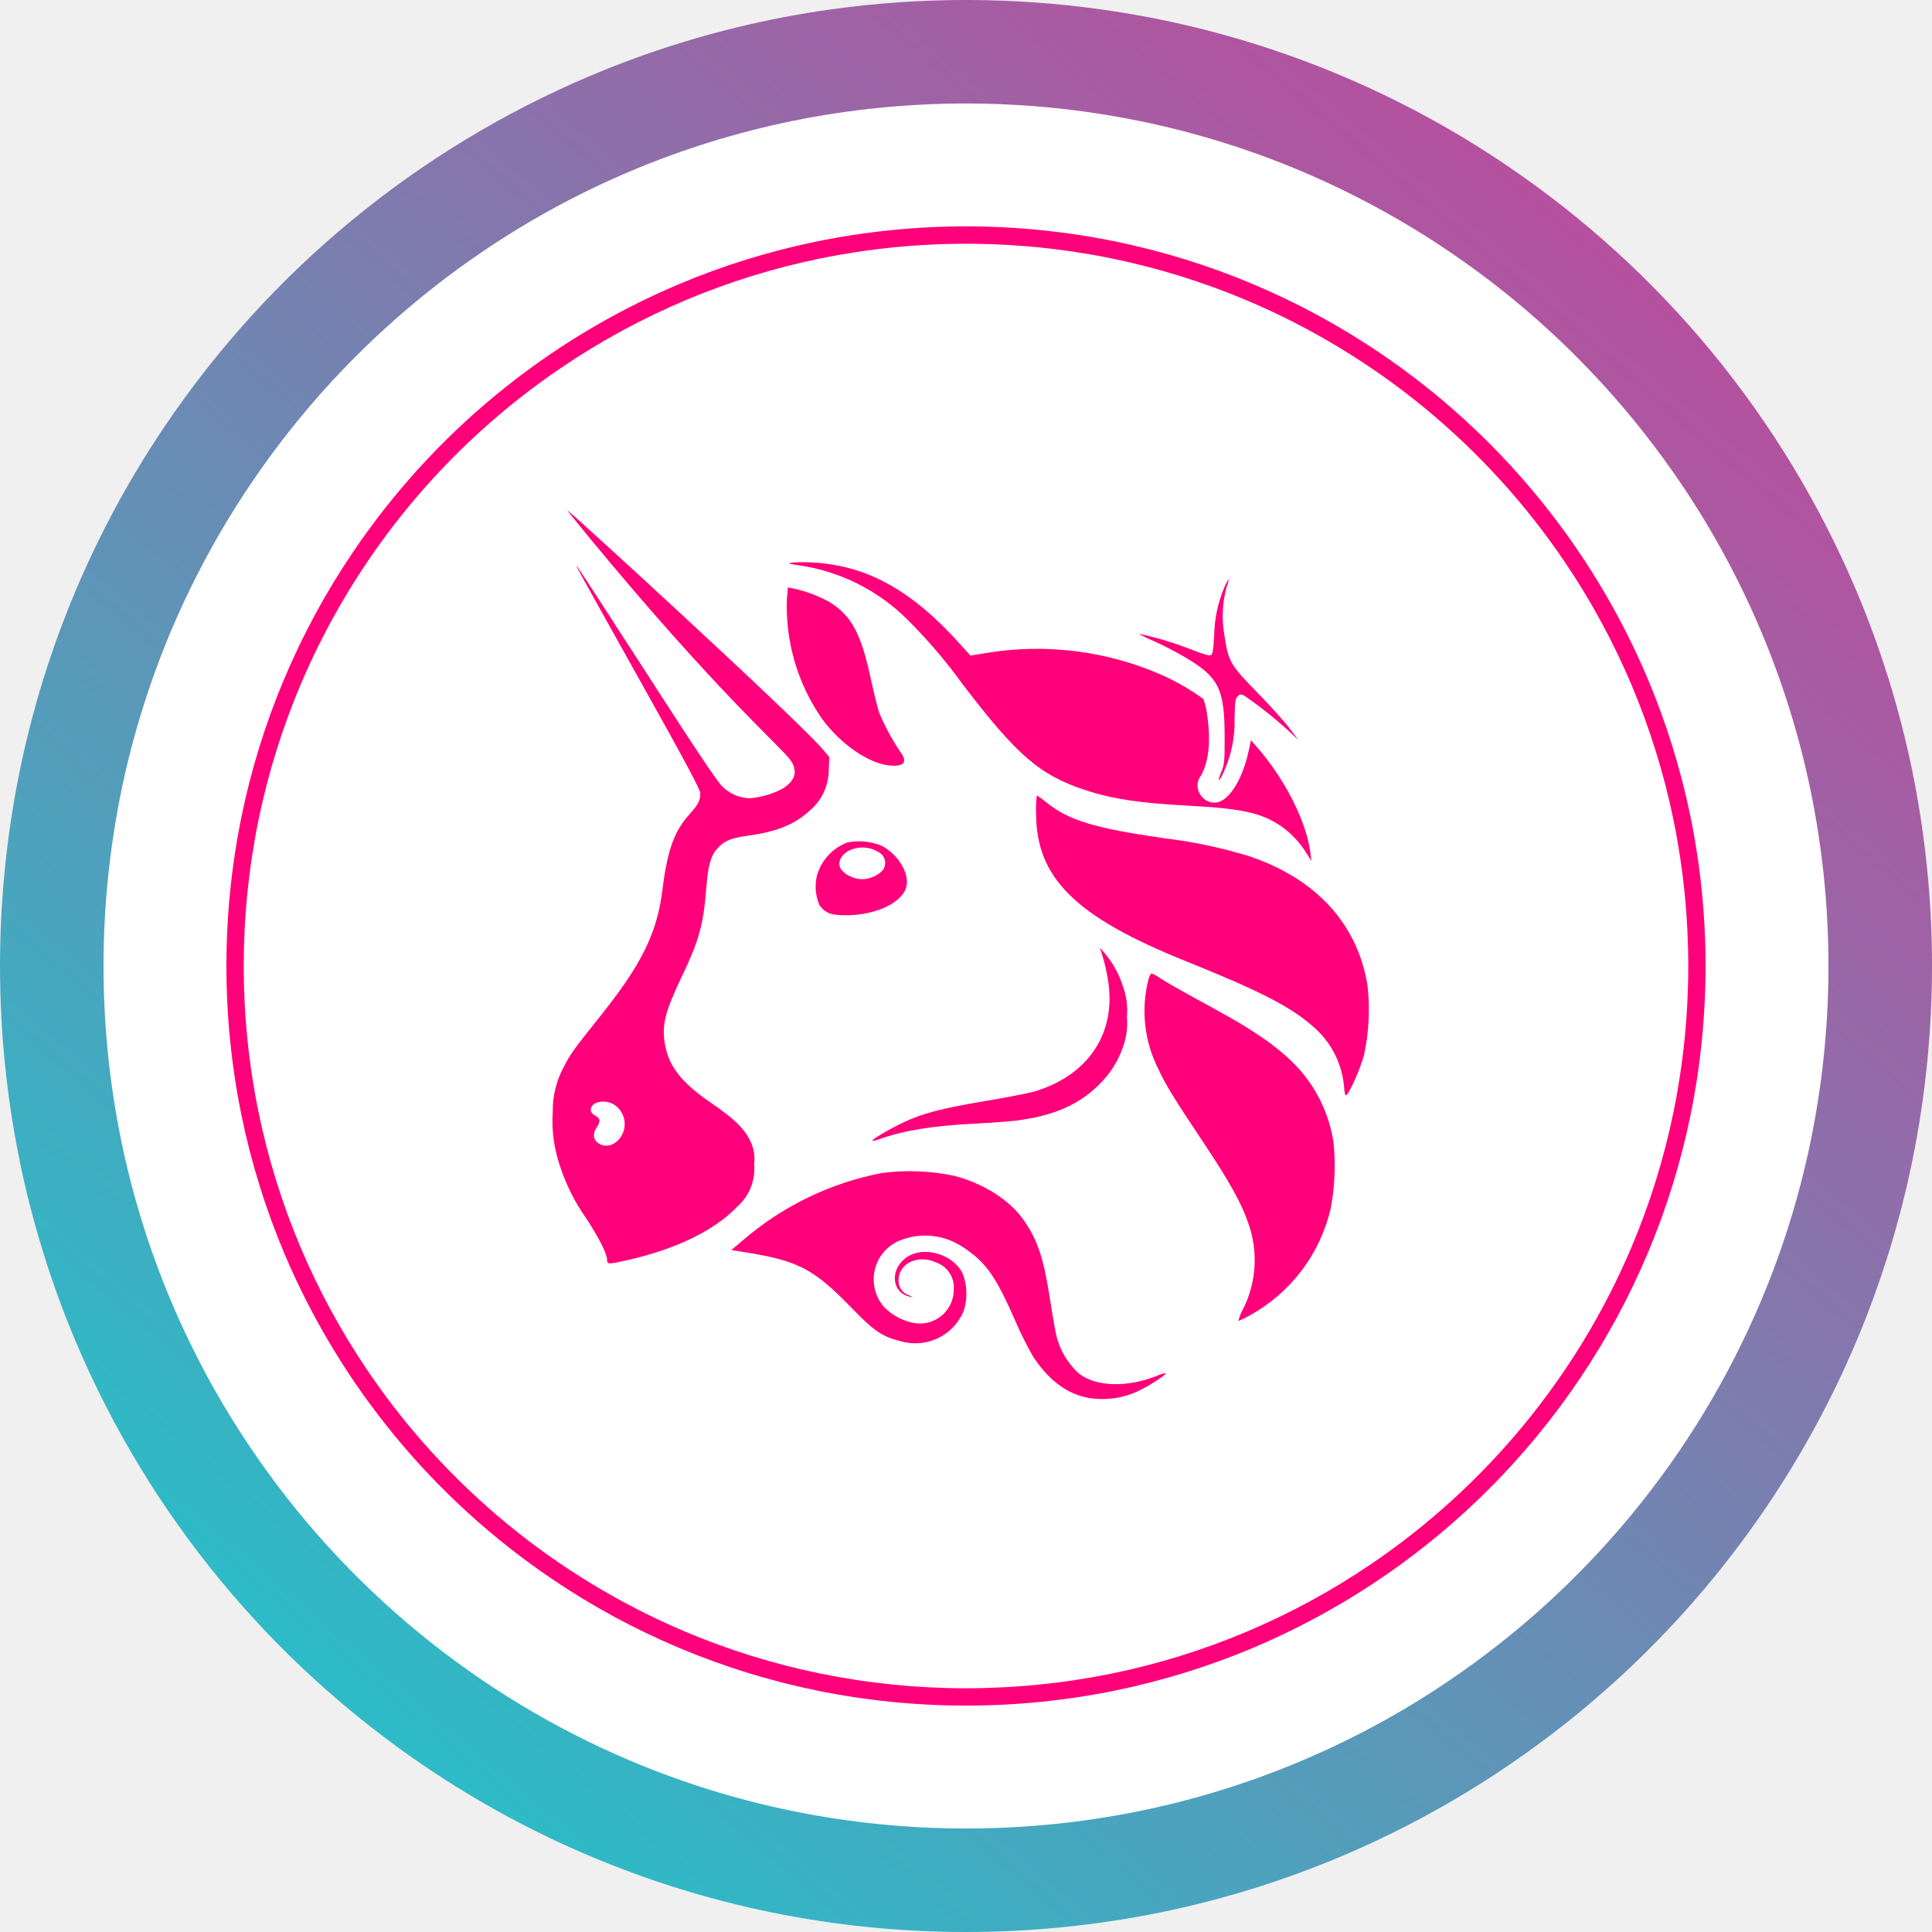
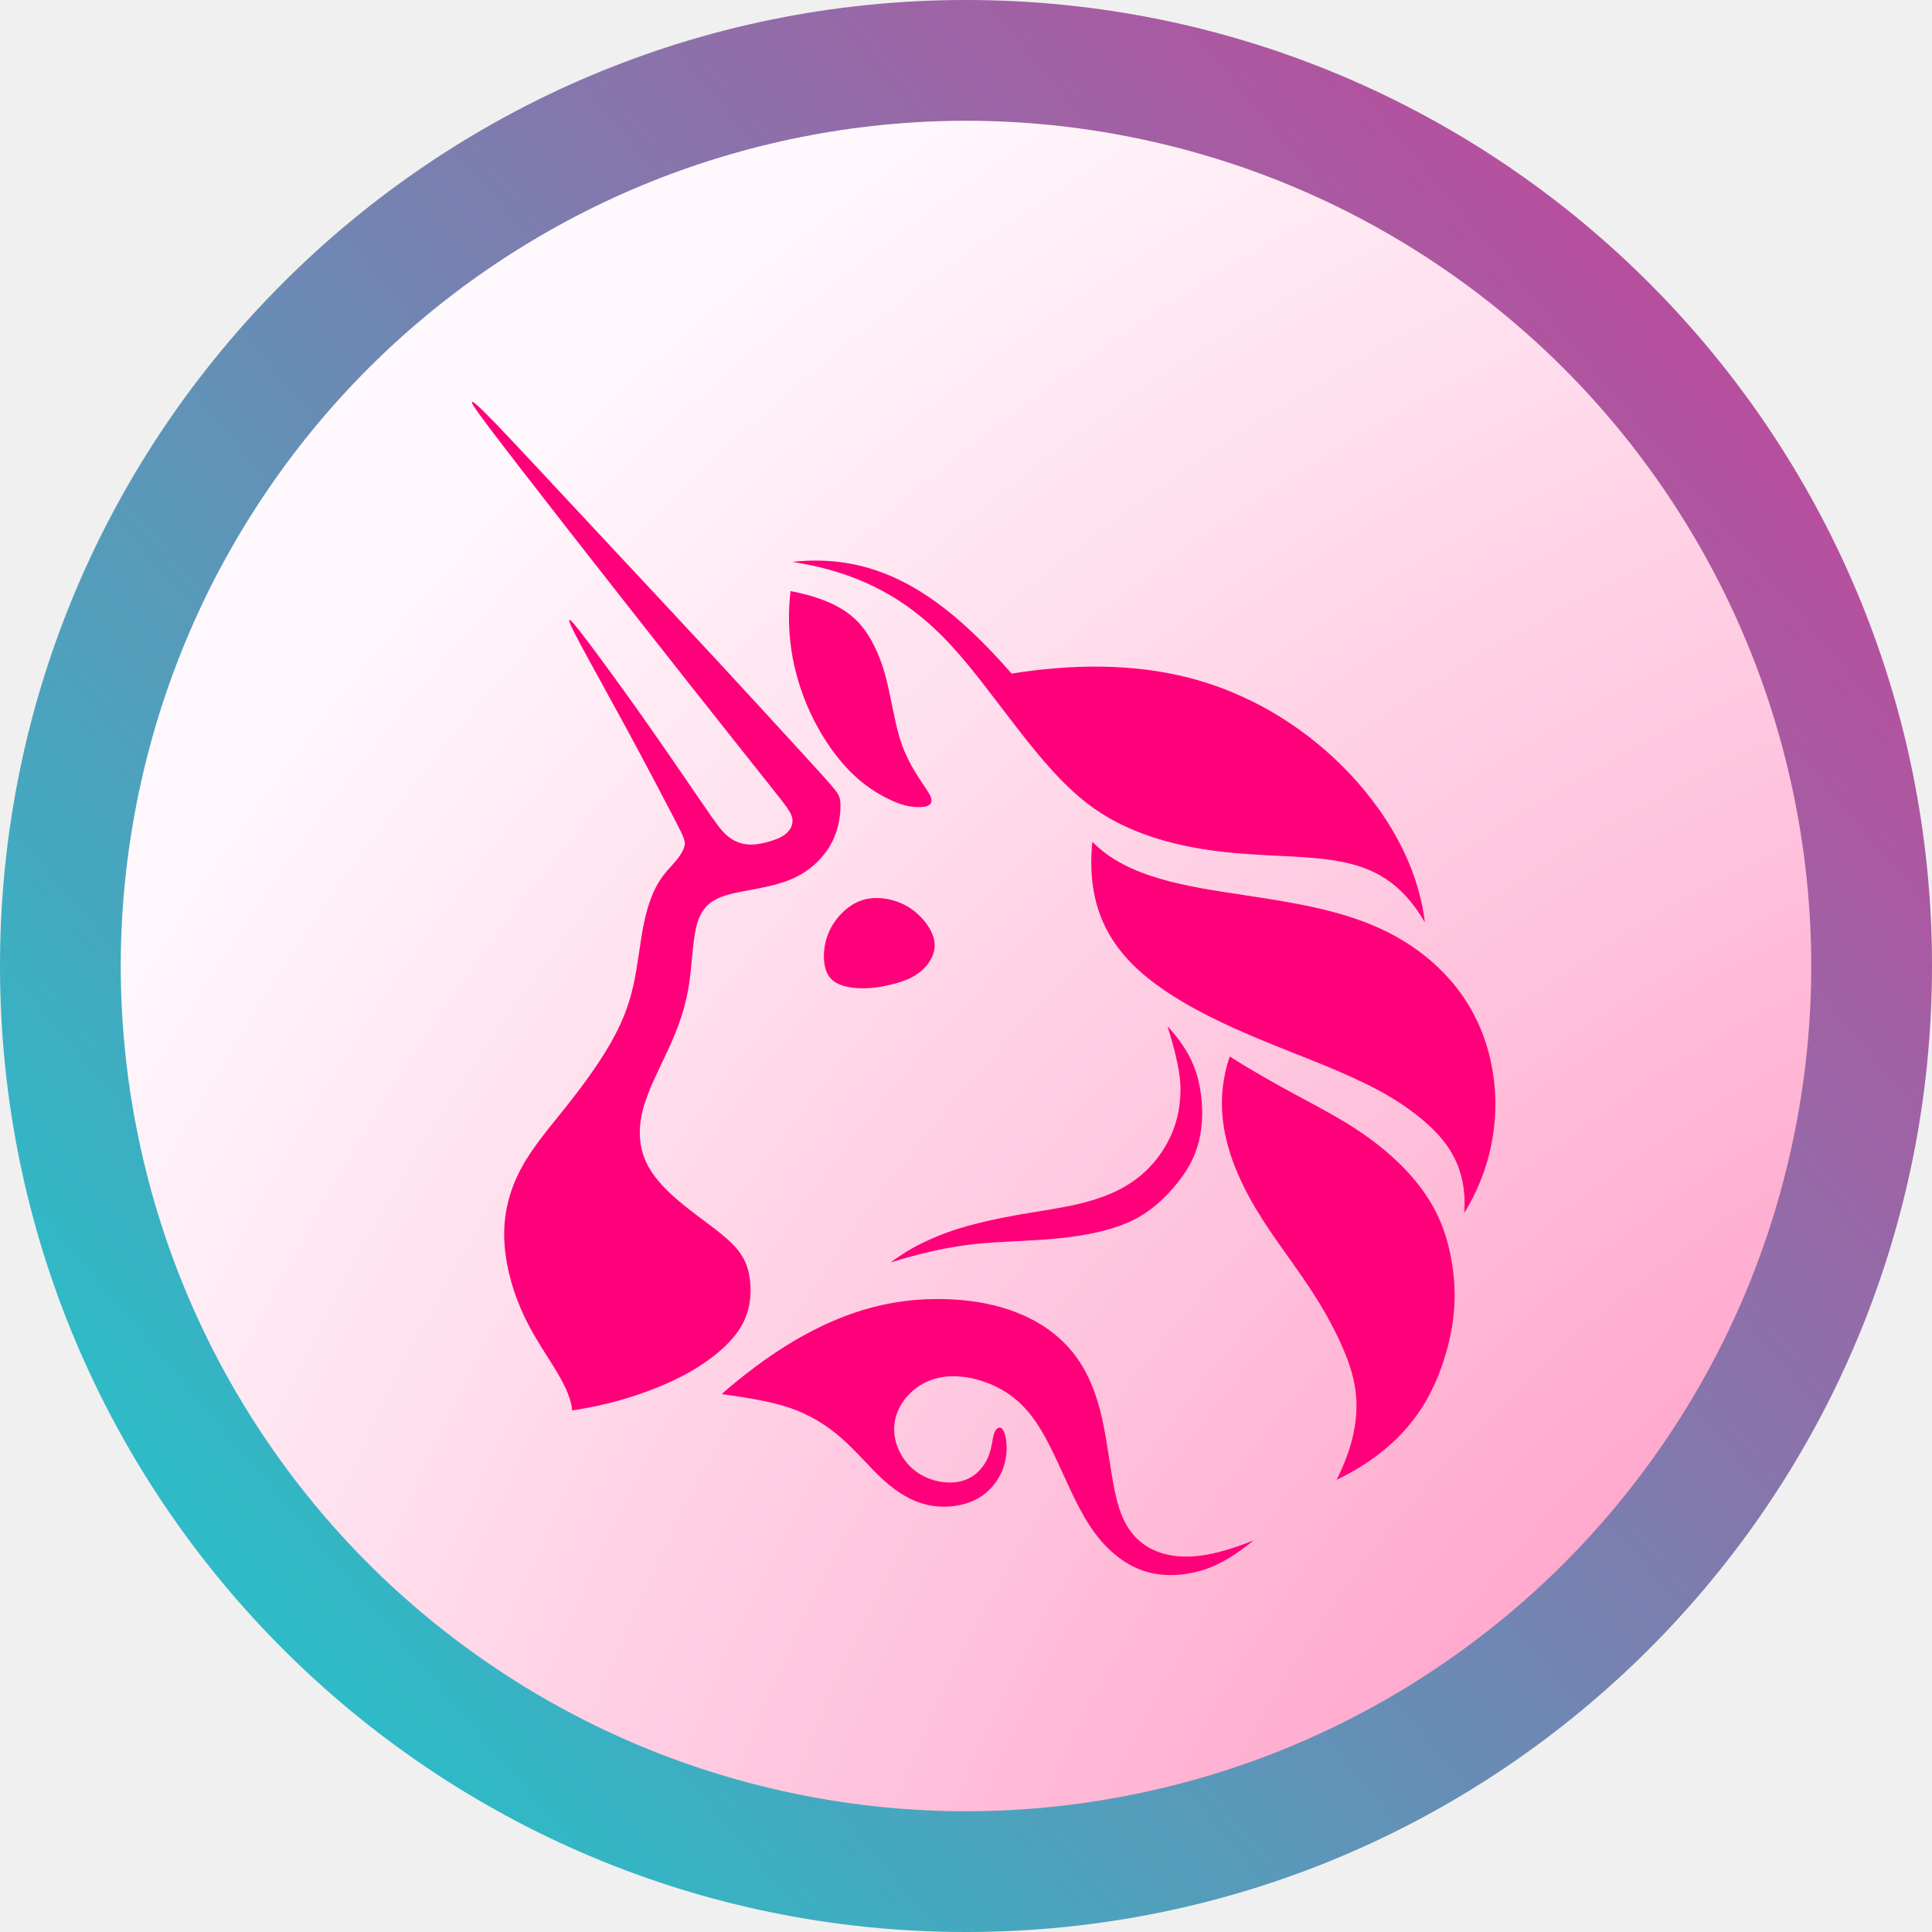
- <svg xmlns="http://www.w3.org/2000/svg" width="256" height="256" viewBox="0 0 256 256">
+ <svg xmlns="http://www.w3.org/2000/svg" width="32" height="32" viewBox="0 0 32 32" fill="none">
+   <circle cx="16" cy="16" r="16" fill="url(#paint0_linear)" />
+   <path fill-rule="evenodd" clip-rule="evenodd" d="M30 16C30 14.168 29.635 12.335 28.934 10.643C28.233 8.95 27.195 7.396 25.899 6.101C24.604 4.805 23.05 3.767 21.358 3.066C19.665 2.365 17.832 2 16 2C14.168 2 12.335 2.365 10.643 3.066C8.95 3.767 7.396 4.805 6.101 6.101C4.805 7.396 3.767 8.95 3.066 10.643C2.365 12.335 2 14.168 2 16C2 17.832 2.365 19.665 3.066 21.358C3.767 23.05 4.805 24.604 6.101 25.899C7.396 27.195 8.95 28.233 10.643 28.934C12.335 29.635 14.168 30 16 30C17.832 30 19.665 29.635 21.358 28.934C23.05 28.233 24.604 27.195 25.899 25.899C27.195 24.604 28.233 23.05 28.934 21.358C29.635 19.665 30 17.832 30 16Z" fill="url(#paint1_radial)" />
+   <path fill-rule="evenodd" clip-rule="evenodd" d="M14.286 14.908C14.119 14.96 13.973 15.077 13.864 15.214C13.755 15.352 13.684 15.511 13.657 15.693C13.63 15.874 13.649 16.079 13.754 16.2C13.86 16.322 14.052 16.361 14.234 16.368C14.416 16.375 14.587 16.35 14.758 16.308C14.93 16.267 15.102 16.209 15.24 16.098C15.378 15.988 15.481 15.824 15.481 15.657C15.481 15.49 15.379 15.32 15.253 15.19C15.127 15.059 14.978 14.969 14.81 14.918C14.641 14.867 14.453 14.856 14.286 14.908Z" fill="#FF007A" />
+   <path fill-rule="evenodd" clip-rule="evenodd" d="M23.6 15.277C23.209 14.601 22.736 14.37 22.191 14.268C21.645 14.166 21.026 14.192 20.31 14.115C19.594 14.038 18.782 13.858 18.114 13.386C17.447 12.913 16.925 12.149 16.273 11.312C15.62 10.475 14.836 9.566 13.123 9.307C14.586 9.143 15.651 9.896 16.756 11.157C17.721 11.002 18.748 10.981 19.701 11.228C20.654 11.475 21.533 11.989 22.241 12.697C22.948 13.405 23.484 14.307 23.6 15.277Z" fill="#FF007A" />
+   <path fill-rule="evenodd" clip-rule="evenodd" d="M18.093 13.941C17.967 15.181 18.512 15.879 19.3 16.412C20.088 16.945 21.121 17.314 21.874 17.62C22.627 17.927 23.099 18.17 23.52 18.513C23.94 18.855 24.308 19.296 24.253 20.089C24.851 19.122 24.878 18.04 24.588 17.209C24.298 16.378 23.693 15.798 22.992 15.443C22.291 15.089 21.494 14.96 20.588 14.823C19.681 14.686 18.665 14.54 18.093 13.941Z" fill="#FF007A" />
+   <path fill-rule="evenodd" clip-rule="evenodd" d="M13.094 9.79C13.952 9.954 14.239 10.272 14.419 10.585C14.6 10.898 14.675 11.205 14.736 11.495C14.798 11.786 14.846 12.061 14.924 12.292C15.002 12.523 15.108 12.711 15.202 12.858C15.296 13.005 15.378 13.112 15.411 13.188C15.444 13.264 15.428 13.308 15.385 13.336C15.342 13.363 15.273 13.373 15.166 13.367C15.059 13.36 14.915 13.338 14.661 13.206C14.406 13.073 14.04 12.83 13.681 12.275C13.321 11.719 12.968 10.849 13.094 9.79Z" fill="#FF007A" />
+   <path fill-rule="evenodd" clip-rule="evenodd" d="M20.369 17.499C20.123 18.211 20.257 18.871 20.501 19.439C20.745 20.007 21.099 20.482 21.414 20.928C21.73 21.373 22.006 21.788 22.236 22.316C22.467 22.844 22.652 23.485 22.139 24.51C23.28 23.961 23.699 23.189 23.909 22.544C24.12 21.9 24.123 21.383 24.05 20.928C23.978 20.473 23.831 20.08 23.552 19.699C23.274 19.319 22.864 18.951 22.345 18.628C21.826 18.304 21.198 18.025 20.369 17.499Z" fill="#FF007A" />
+   <path fill-rule="evenodd" clip-rule="evenodd" d="M14.751 20.91C15.02 20.714 15.194 20.623 15.379 20.54C15.565 20.456 15.761 20.38 16.007 20.311C16.253 20.241 16.549 20.177 16.854 20.123C17.16 20.069 17.476 20.025 17.752 19.966C18.029 19.907 18.267 19.834 18.479 19.733C18.691 19.632 18.876 19.502 19.033 19.341C19.189 19.179 19.316 18.986 19.403 18.788C19.489 18.59 19.535 18.388 19.549 18.16C19.564 17.932 19.547 17.678 19.338 16.997C19.683 17.375 19.811 17.682 19.871 17.997C19.931 18.312 19.924 18.634 19.857 18.905C19.79 19.175 19.665 19.393 19.486 19.612C19.308 19.831 19.077 20.052 18.779 20.203C18.482 20.353 18.117 20.435 17.767 20.483C17.417 20.531 17.081 20.545 16.646 20.568C16.211 20.591 15.677 20.623 14.751 20.91Z" fill="#FF007A" />
+   <path fill-rule="evenodd" clip-rule="evenodd" d="M14.998 15.466C15.055 15.36 15.017 15.203 14.924 15.112C14.832 15.02 14.686 14.995 14.537 15.011C14.388 15.025 14.237 15.081 14.181 15.185C14.124 15.29 14.163 15.444 14.254 15.535C14.346 15.627 14.491 15.655 14.639 15.642C14.788 15.628 14.941 15.572 14.998 15.466Z" fill="#FF007A" />
+   <path fill-rule="evenodd" clip-rule="evenodd" d="M9.478 23.361C10.026 23.28 10.477 23.142 10.846 22.997C11.216 22.851 11.504 22.696 11.754 22.511C12.005 22.327 12.218 22.112 12.329 21.867C12.441 21.622 12.451 21.346 12.411 21.127C12.371 20.906 12.28 20.742 12.087 20.561C11.894 20.379 11.598 20.181 11.332 19.966C11.066 19.752 10.83 19.52 10.705 19.254C10.579 18.988 10.566 18.687 10.652 18.366C10.737 18.044 10.922 17.702 11.072 17.374C11.222 17.047 11.338 16.735 11.4 16.381C11.461 16.028 11.468 15.633 11.528 15.37C11.588 15.106 11.703 14.974 11.868 14.891C12.033 14.807 12.25 14.774 12.495 14.728C12.74 14.682 13.014 14.623 13.247 14.494C13.48 14.364 13.672 14.163 13.781 13.948C13.891 13.734 13.918 13.507 13.921 13.367C13.924 13.228 13.904 13.177 13.827 13.079C13.751 12.981 13.618 12.836 13.298 12.486C12.977 12.135 12.469 11.579 11.81 10.868C11.151 10.157 10.34 9.292 9.673 8.576C9.005 7.861 8.481 7.295 8.188 6.992C7.894 6.689 7.831 6.647 7.818 6.658C7.805 6.67 7.841 6.735 8.095 7.072C8.349 7.409 8.822 8.02 9.434 8.804C10.047 9.588 10.8 10.546 11.407 11.315C12.015 12.084 12.477 12.665 12.748 13.006C13.02 13.347 13.1 13.45 13.121 13.545C13.142 13.64 13.102 13.728 13.037 13.792C12.971 13.856 12.879 13.896 12.766 13.931C12.653 13.966 12.52 13.996 12.393 13.987C12.267 13.978 12.148 13.93 12.044 13.842C11.941 13.754 11.852 13.626 11.62 13.287C11.387 12.948 11.012 12.397 10.648 11.881C10.284 11.365 9.932 10.885 9.722 10.608C9.513 10.331 9.446 10.259 9.43 10.267C9.414 10.275 9.449 10.364 9.614 10.672C9.779 10.98 10.074 11.509 10.379 12.071C10.684 12.634 10.999 13.232 11.167 13.557C11.335 13.882 11.355 13.934 11.339 14.005C11.323 14.077 11.271 14.169 11.189 14.266C11.106 14.364 10.993 14.468 10.896 14.636C10.798 14.804 10.715 15.036 10.656 15.338C10.597 15.64 10.562 16.011 10.485 16.345C10.408 16.679 10.289 16.975 10.099 17.302C9.91 17.629 9.65 17.987 9.38 18.326C9.11 18.666 8.83 18.988 8.639 19.339C8.448 19.69 8.345 20.071 8.351 20.478C8.357 20.885 8.471 21.319 8.628 21.681C8.784 22.044 8.984 22.337 9.151 22.605C9.318 22.873 9.453 23.117 9.478 23.361Z" fill="#FF007A" />
+   <path fill-rule="evenodd" clip-rule="evenodd" d="M9.799 20.838C9.814 20.804 9.826 20.768 9.835 20.731C9.872 20.569 9.841 20.394 9.744 20.256C9.65 20.122 9.493 20.024 9.335 20.07C9.218 20.104 9.1 20.216 9.11 20.314C9.12 20.412 9.256 20.497 9.27 20.603C9.284 20.713 9.169 20.845 9.192 20.936C9.216 21.031 9.389 21.082 9.521 21.063C9.655 21.044 9.747 20.952 9.799 20.838Z" fill="#FF007A" />
+   <path fill-rule="evenodd" clip-rule="evenodd" d="M11.953 23.09C13.453 21.781 14.617 21.517 15.531 21.516C16.445 21.515 17.109 21.778 17.537 22.157C17.965 22.536 18.158 23.032 18.272 23.58C18.386 24.128 18.422 24.729 18.591 25.125C18.761 25.52 19.064 25.71 19.422 25.765C19.781 25.821 20.195 25.741 20.767 25.513C20.348 25.848 20.068 25.981 19.769 26.046C19.47 26.111 19.152 26.108 18.855 25.986C18.557 25.863 18.281 25.62 18.055 25.279C17.829 24.937 17.652 24.496 17.461 24.098C17.27 23.699 17.065 23.342 16.725 23.102C16.386 22.861 15.912 22.737 15.539 22.822C15.165 22.908 14.892 23.204 14.826 23.514C14.76 23.824 14.902 24.149 15.131 24.34C15.36 24.532 15.675 24.589 15.904 24.537C16.134 24.485 16.276 24.323 16.351 24.169C16.425 24.016 16.431 23.871 16.455 23.779C16.478 23.687 16.518 23.647 16.555 23.646C16.591 23.645 16.623 23.683 16.646 23.766C16.669 23.85 16.683 23.98 16.664 24.118C16.646 24.256 16.596 24.401 16.502 24.538C16.407 24.675 16.267 24.804 16.065 24.881C15.863 24.957 15.598 24.982 15.349 24.923C15.1 24.864 14.866 24.724 14.639 24.519C14.413 24.315 14.195 24.048 13.944 23.826C13.694 23.605 13.412 23.429 13.064 23.313C12.716 23.197 12.302 23.141 11.953 23.09Z" fill="#FF007A" />
  <defs>
-     <linearGradient id="linear-gradient" x1="0.843" y1="0.135" x2="0.206" y2="0.886" gradientUnits="objectBoundingBox">
-       <stop offset="0" stop-color="#b6509e" />
-       <stop offset="1" stop-color="#2ebac6" />
+     <linearGradient id="paint0_linear" x1="19.008" y1="-4.64" x2="-4.8" y2="15.392" gradientUnits="userSpaceOnUse">
+       <stop stop-color="#B6509E" />
+       <stop offset="1" stop-color="#2EBAC6" />
    </linearGradient>
-     <clipPath id="clip-aUNI">
-       <rect width="256" height="256" />
-     </clipPath>
+     <radialGradient id="paint1_radial" cx="0" cy="0" r="1" gradientUnits="userSpaceOnUse" gradientTransform="translate(41.4157 41.2265) rotate(-131.081) scale(46.9506)">
+       <stop stop-color="#FF64A5" />
+       <stop offset="1" stop-color="#FFF8FC" />
+     </radialGradient>
  </defs>
-   <g id="aUNI" clip-path="url(#clip-aUNI)">
-     <g id="Group_33857" data-name="Group 33857" transform="translate(23476 18388)">
-       <circle id="Ellipse_1585" data-name="Ellipse 1585" cx="128" cy="128" r="128" transform="translate(-23476 -18388)" fill="#fff" />
-       <g id="Group_26317" data-name="Group 26317" transform="translate(-23476 -18388)">
-         <path id="Subtraction_108" data-name="Subtraction 108" d="M128,256a128.976,128.976,0,0,1-25.8-2.6,127.309,127.309,0,0,1-45.77-19.261,128.366,128.366,0,0,1-46.375-56.315A127.357,127.357,0,0,1,2.6,153.8a129.251,129.251,0,0,1,0-51.593,127.31,127.31,0,0,1,19.26-45.77A128.372,128.372,0,0,1,78.177,10.059,127.33,127.33,0,0,1,102.2,2.6a129.244,129.244,0,0,1,51.593,0,127.308,127.308,0,0,1,45.77,19.26,128.367,128.367,0,0,1,46.375,56.316A127.343,127.343,0,0,1,253.4,102.2a129.248,129.248,0,0,1,0,51.593,127.3,127.3,0,0,1-19.26,45.77,128.382,128.382,0,0,1-56.316,46.375A127.4,127.4,0,0,1,153.8,253.4,128.977,128.977,0,0,1,128,256Zm0-242.287a115.145,115.145,0,0,0-23.033,2.322A113.657,113.657,0,0,0,64.1,33.232,114.622,114.622,0,0,0,22.7,83.515a113.7,113.7,0,0,0-6.659,21.452,115.4,115.4,0,0,0,0,46.065,113.66,113.66,0,0,0,17.2,40.866,114.627,114.627,0,0,0,50.282,41.407,113.75,113.75,0,0,0,21.453,6.658,115.381,115.381,0,0,0,46.065,0,113.609,113.609,0,0,0,40.866-17.2A114.622,114.622,0,0,0,233.3,172.485a113.741,113.741,0,0,0,6.659-21.453,115.4,115.4,0,0,0,0-46.065,113.662,113.662,0,0,0-17.2-40.865A114.619,114.619,0,0,0,172.485,22.7a113.74,113.74,0,0,0-21.453-6.659A115.145,115.145,0,0,0,128,13.714Z" fill="url(#linear-gradient)" />
-       </g>
-       <g id="Group_33854" data-name="Group 33854" transform="translate(-23446 -18357.998)">
-         <circle id="Ellipse_1587" data-name="Ellipse 1587" cx="98" cy="98" r="98" transform="translate(0 0)" fill="#fff" />
-         <path id="Subtraction_259" data-name="Subtraction 259" d="M98,196a98.562,98.562,0,0,1-19.751-1.992,97.418,97.418,0,0,1-35.043-14.745A98.278,98.278,0,0,1,7.7,136.148a97.493,97.493,0,0,1-5.71-18.4,98.963,98.963,0,0,1,0-39.5A97.482,97.482,0,0,1,16.736,43.209,98.274,98.274,0,0,1,59.853,7.7a97.341,97.341,0,0,1,18.4-5.711,98.9,98.9,0,0,1,39.5,0,97.481,97.481,0,0,1,35.041,14.746,98.279,98.279,0,0,1,35.5,43.118,97.51,97.51,0,0,1,5.71,18.395,98.957,98.957,0,0,1,0,39.5,97.462,97.462,0,0,1-14.745,35.042A98.3,98.3,0,0,1,136.146,188.3a97.429,97.429,0,0,1-18.4,5.709A98.55,98.55,0,0,1,98,196ZM98,2.3A96.386,96.386,0,0,0,78.712,4.243a95.166,95.166,0,0,0-34.222,14.4A95.97,95.97,0,0,0,9.815,60.751,95.229,95.229,0,0,0,4.239,78.715a96.636,96.636,0,0,0,0,38.576,95.191,95.191,0,0,0,14.4,34.22,95.979,95.979,0,0,0,42.108,34.673,95.2,95.2,0,0,0,17.965,5.576,96.685,96.685,0,0,0,38.575,0,95.181,95.181,0,0,0,34.221-14.4,95.98,95.98,0,0,0,34.674-42.106,95.188,95.188,0,0,0,5.577-17.963,96.642,96.642,0,0,0,0-38.576,95.2,95.2,0,0,0-14.4-34.222A95.994,95.994,0,0,0,135.252,9.819a95.31,95.31,0,0,0-17.964-5.576A96.373,96.373,0,0,0,98,2.3Z" transform="translate(0.001 -0.002)" fill="#ff007a" />
-         <g id="Group_33853" data-name="Group 33853" transform="translate(43.208 37.633)">
-           <path id="Path_10841" data-name="Path 10841" d="M95.962,60.117c-1.543-.239-1.608-.267-.882-.379a23.965,23.965,0,0,1,6.943.616c5.287,1.257,10.1,4.476,15.232,10.193l1.364,1.519,1.952-.314a41.176,41.176,0,0,1,23.582,2.961,30.517,30.517,0,0,1,5.338,3.114,8.284,8.284,0,0,1,.492,2.074c.52,3.445.26,6.085-.793,8.057a2.112,2.112,0,0,0-.221,2.331,2.255,2.255,0,0,0,2.015,1.274c1.739,0,3.61-2.813,4.477-6.723l.344-1.553.683.773c3.742,4.24,6.682,10.022,7.187,14.138l.131,1.074-.629-.976a12.049,12.049,0,0,0-3.563-3.744c-2.511-1.661-5.165-2.227-12.2-2.6-6.35-.334-9.944-.877-13.508-2.039-6.063-1.977-9.119-4.61-16.322-14.059a68.833,68.833,0,0,0-7.143-8.39A25.531,25.531,0,0,0,95.962,60.117Z" transform="translate(-63.249 -52.837)" fill="#ff007a" />
-           <path id="Path_10842" data-name="Path 10842" d="M167.368,70.284a17.087,17.087,0,0,1,1.308-6.362,6.868,6.868,0,0,1,.632-1.219,4.16,4.16,0,0,1-.293,1.1,14.443,14.443,0,0,0-.265,6.509c.487,3.32.764,3.8,4.273,7.385,1.646,1.682,3.56,3.8,4.254,4.714l1.262,1.656-1.262-1.184A53.735,53.735,0,0,0,171.4,78.21c-.525-.271-.6-.266-.928.057-.3.3-.362.744-.4,2.856a15.958,15.958,0,0,1-1.6,7.518c-.585,1.143-.678.9-.148-.391.4-.963.436-1.386.433-4.573-.007-6.4-.767-7.943-5.225-10.58-1.13-.668-2.991-1.631-4.135-2.141a15.631,15.631,0,0,1-2.021-.987,43.069,43.069,0,0,1,6.224,1.816c2.6,1,3.033,1.131,3.349,1.01C167.162,72.715,167.264,72.1,167.368,70.284Z" transform="translate(-79.693 -53.634)" fill="#ff007a" />
-           <path id="Path_10843" data-name="Path 10843" d="M98.825,81.641a26.085,26.085,0,0,1-4.652-15.87l.13-1.53.713.13a17.9,17.9,0,0,1,4.73,1.76c2.967,1.8,4.251,4.175,5.558,10.267.383,1.784.886,3.8,1.116,4.488a30.325,30.325,0,0,0,2.921,5.34c.824,1.2.277,1.772-1.543,1.608C105.018,87.583,101.253,84.985,98.825,81.641Z" transform="translate(-63.114 -54.036)" fill="#ff007a" />
-           <path id="Path_10844" data-name="Path 10844" d="M158.735,123.526c-14.641-5.895-19.8-11.012-19.8-19.646a13.971,13.971,0,0,1,.1-2.31,11.105,11.105,0,0,1,1.259.932c2.969,2.381,6.294,3.4,15.5,4.741a64.038,64.038,0,0,1,11.276,2.361c8.936,2.964,14.465,8.978,15.784,17.17a28.328,28.328,0,0,1-.463,9.2c-.491,1.858-1.987,5.208-2.383,5.336-.11.036-.218-.386-.246-.96a11.868,11.868,0,0,0-4.315-8.314C172.473,129.482,168.485,127.451,158.735,123.526Z" transform="translate(-74.86 -63.819)" fill="#ff007a" />
-           <path id="Path_10845" data-name="Path 10845" d="M140.747,133.146a26.087,26.087,0,0,0-.707-3.1l-.374-1.114.694.779a12.483,12.483,0,0,1,2.362,4.294,9.327,9.327,0,0,1,.542,4.1,9.164,9.164,0,0,1-.519,3.968,12.536,12.536,0,0,1-3.09,4.915c-2.674,2.722-6.113,4.229-11.075,4.854-.863.108-3.377.292-5.587.407-5.57.29-9.236.888-12.529,2.045a2.646,2.646,0,0,1-.939.224c-.134-.132,2.109-1.469,3.962-2.361,2.612-1.258,5.212-1.945,11.037-2.915,2.878-.48,5.85-1.061,6.6-1.293C138.256,145.764,141.92,140.126,140.747,133.146Z" transform="translate(-67.151 -70.99)" fill="#ff007a" />
-           <path id="Path_10846" data-name="Path 10846" d="M160.261,146.279a16.966,16.966,0,0,1-1.326-11.985c.114-.4.3-.732.407-.732a3.949,3.949,0,0,1,1.021.552c.9.6,2.694,1.62,7.484,4.231,5.977,3.259,9.384,5.782,11.7,8.665a18.844,18.844,0,0,1,3.89,8.907,30.338,30.338,0,0,1-.368,8.766A21.763,21.763,0,0,1,172.4,178.833a13.959,13.959,0,0,1-1.557.773,5.757,5.757,0,0,1,.632-1.607,14.456,14.456,0,0,0,.641-11.446c-.829-2.483-2.521-5.514-5.936-10.635C162.211,149.963,161.238,148.379,160.261,146.279Z" transform="translate(-79.953 -72.202)" fill="#ff007a" />
-           <path id="Path_10847" data-name="Path 10847" d="M85.832,178.144a39.641,39.641,0,0,1,18.352-8.847,28.64,28.64,0,0,1,9.533.369c3.939,1.008,7.463,3.266,9.3,5.957,1.791,2.629,2.559,4.921,3.359,10.018.316,2.011.659,4.031.763,4.487a9.932,9.932,0,0,0,3.219,5.815c2.3,1.684,6.264,1.789,10.161.269a5.045,5.045,0,0,1,1.276-.4c.142.14-1.821,1.454-3.206,2.146a10.9,10.9,0,0,1-5.314,1.291c-3.57,0-6.534-1.816-9.007-5.52a43.985,43.985,0,0,1-2.431-4.85c-2.611-5.956-3.9-7.77-6.932-9.755a8.94,8.94,0,0,0-8.6-.782,5.572,5.572,0,0,0-1.892,8.669,7.464,7.464,0,0,0,4.2,2.2,4.486,4.486,0,0,0,5.077-4.494,3.5,3.5,0,0,0-2.42-3.594c-2.365-1.067-4.908.181-4.9,2.4a1.992,1.992,0,0,0,1.368,1.973c.61.276.624.3.126.195-2.17-.45-2.679-3.067-.933-4.8,2.095-2.085,6.428-1.165,7.916,1.681a7.347,7.347,0,0,1,.153,5.015,6.921,6.921,0,0,1-8.384,3.99c-2.456-.627-3.456-1.306-6.418-4.357-5.145-5.3-7.143-6.328-14.562-7.486l-1.422-.222Z" transform="translate(-60.519 -81.506)" fill="#ff007a" />
-           <path id="Path_10848" data-name="Path 10848" d="M49.136,41.772C66.321,62.629,74.805,69.832,76.12,71.65c1.086,1.5.677,2.851-1.183,3.908a11.281,11.281,0,0,1-4.227,1.184,5.416,5.416,0,0,1-3.55-1.518c-.7-.662-3.517-4.872-10.025-14.969-4.979-7.726-9.146-14.136-9.26-14.243-.263-.248-.258-.24,8.752,15.883C62.286,72.019,64.2,75.6,64.2,76.077c0,.973-.266,1.485-1.467,2.825-2,2.234-2.9,4.743-3.543,9.938-.724,5.822-2.761,9.935-8.405,16.974-3.3,4.121-3.845,4.876-4.678,6.537a12.06,12.06,0,0,0-1.456,5.9,18.379,18.379,0,0,0,.97,7.266,26.016,26.016,0,0,0,3.519,6.968c1.72,2.664,2.71,4.643,2.71,5.418,0,.616.118.617,2.783.015,6.378-1.44,11.557-3.973,14.47-7.077a6.689,6.689,0,0,0,2.24-5.616,5.48,5.48,0,0,0-.517-3.073c-.758-1.612-2.137-2.953-5.178-5.032-3.984-2.724-5.686-4.916-6.156-7.931-.386-2.474.062-4.22,2.266-8.84,2.281-4.781,2.847-6.819,3.229-11.639.247-3.113.589-4.342,1.484-5.327.933-1.028,1.773-1.376,4.082-1.691,3.765-.514,6.162-1.488,8.132-3.3a7.061,7.061,0,0,0,2.535-5.378L81.3,71.28l-.956-1.114C76.883,66.133,46.82,38.6,46.607,38.6,46.561,38.6,47.7,40.028,49.136,41.772Zm4.652,79.641a3.062,3.062,0,0,0-.942-4.035c-1.236-.822-3.156-.435-3.156.636,0,.327.181.565.588.774.686.353.736.75.2,1.561s-.5,1.544.124,2.034C51.609,123.175,53.039,122.74,53.788,121.413Z" transform="translate(-44.616 -38.601)" fill="#ff007a" fill-rule="evenodd" />
-           <path id="Path_10849" data-name="Path 10849" d="M103.548,109.98a6.636,6.636,0,0,0-4.017,4.38,6.235,6.235,0,0,0,.346,3.949c.785,1.049,1.544,1.325,3.6,1.311,4.025-.028,7.524-1.754,7.931-3.913.334-1.769-1.2-4.22-3.32-5.3A7.874,7.874,0,0,0,103.548,109.98Zm4.705,3.679a1.632,1.632,0,0,0-.706-2.479c-2.011-1.228-5.05-.212-5.05,1.687,0,.945,1.585,1.977,3.038,1.977A3.925,3.925,0,0,0,108.253,113.659Z" transform="translate(-64.49 -65.98)" fill="#ff007a" fill-rule="evenodd" />
-         </g>
-       </g>
-     </g>
-   </g>
</svg>
